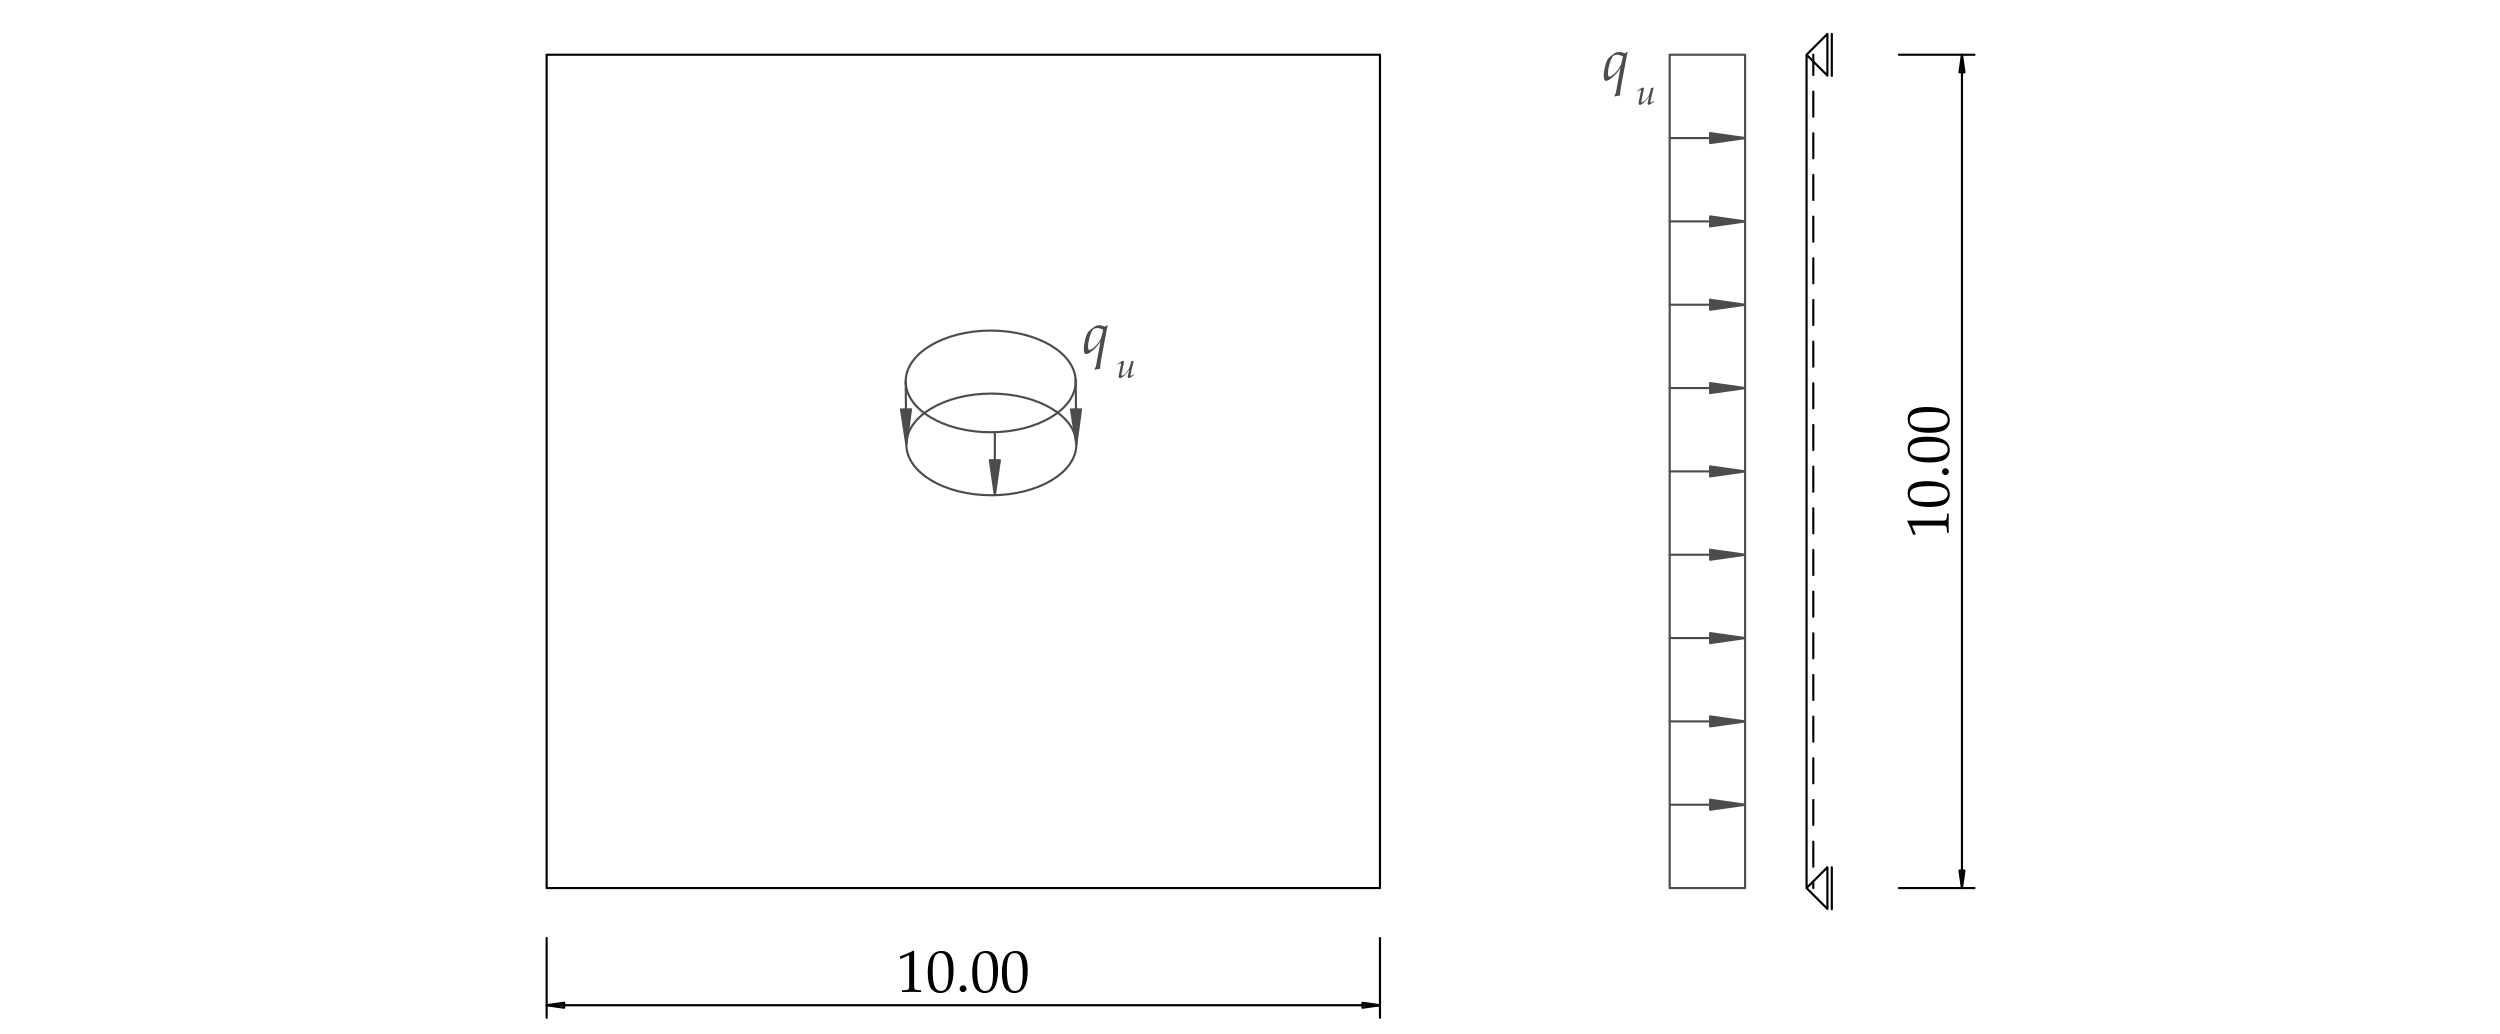
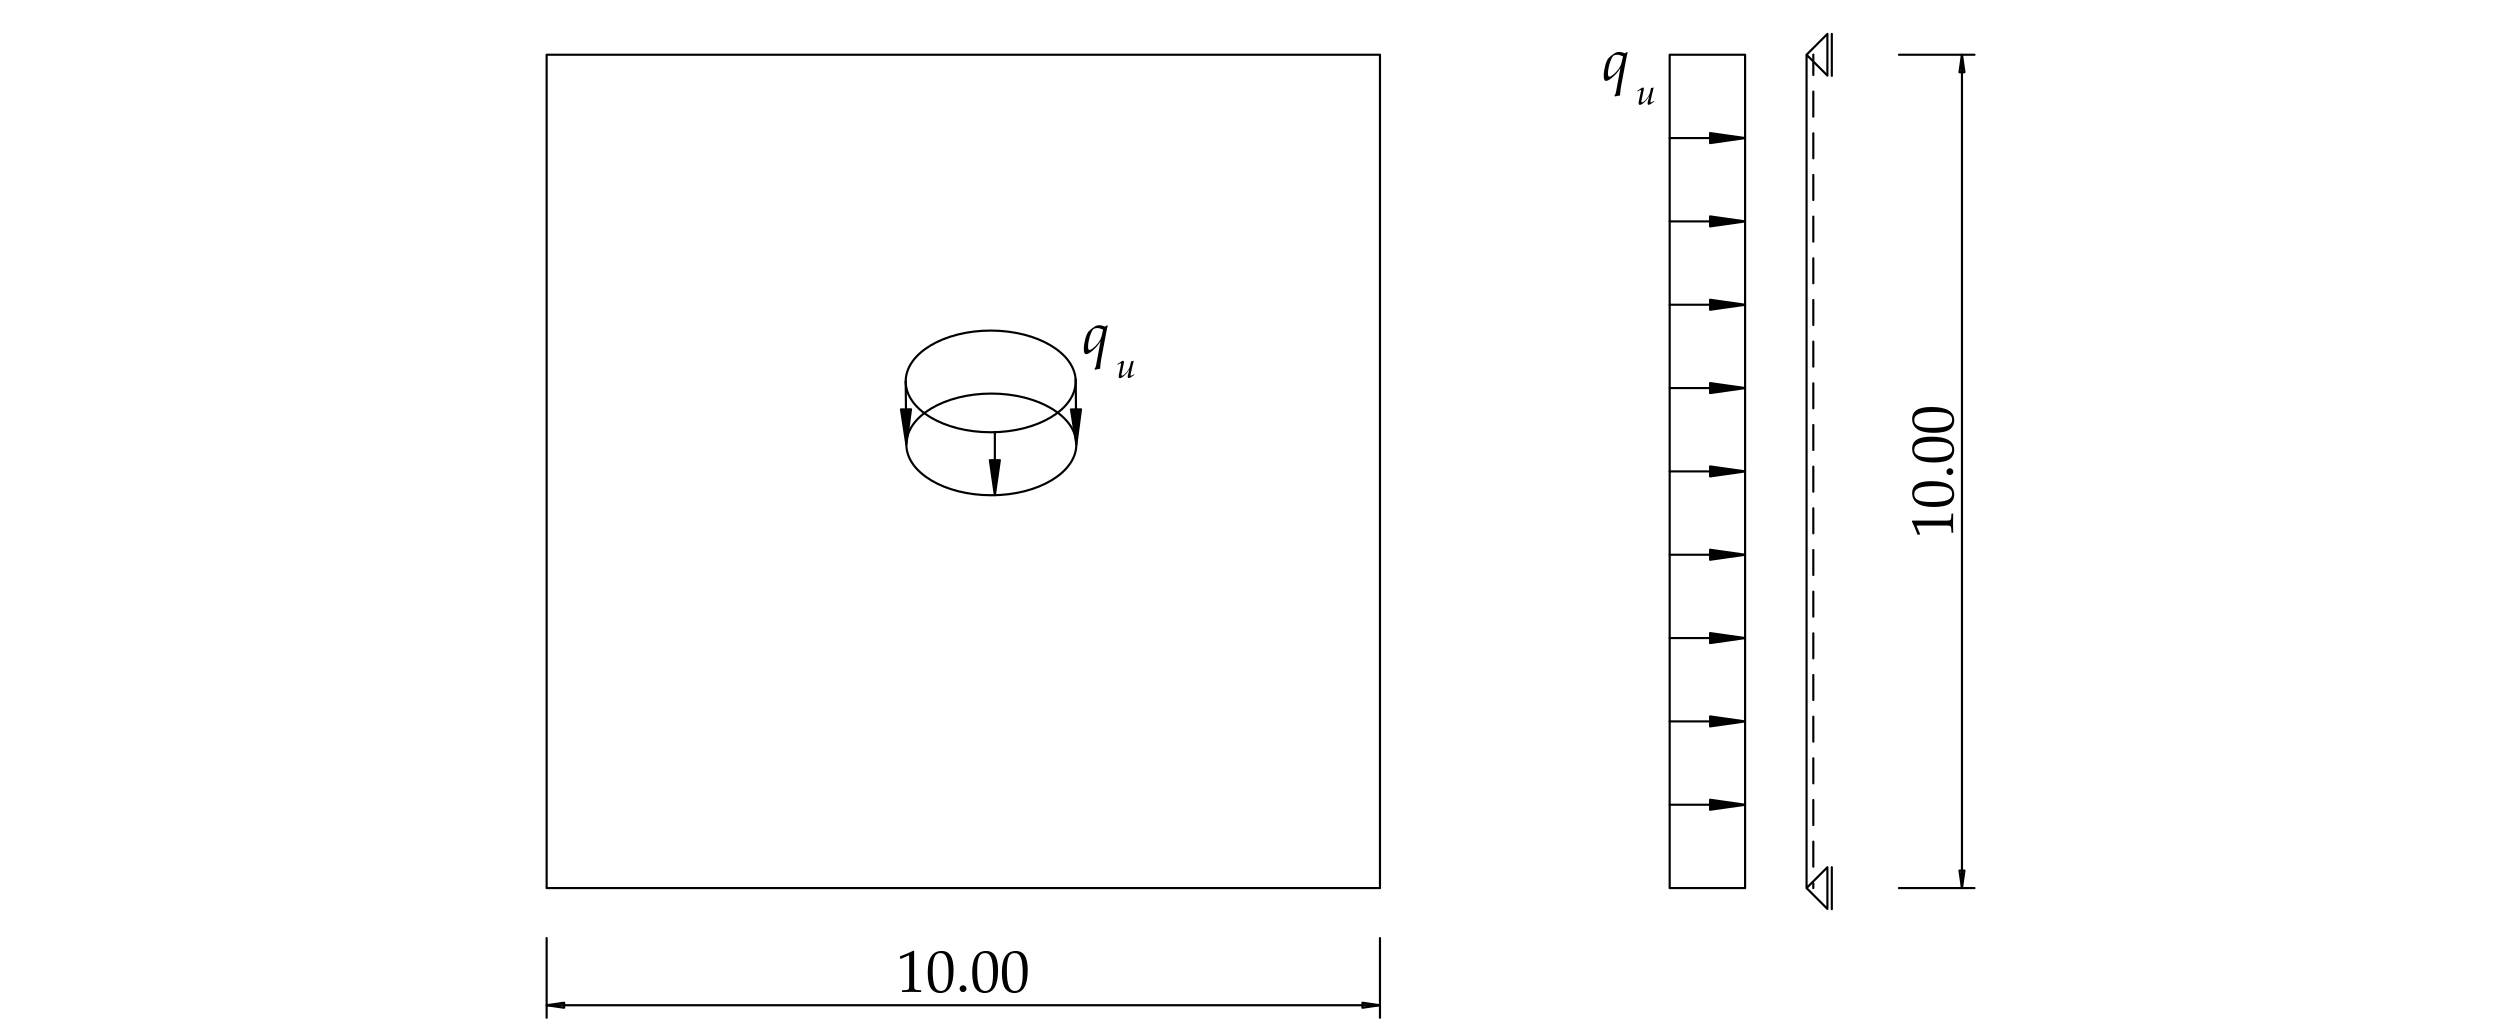
<svg xmlns="http://www.w3.org/2000/svg" version="1.1" id="svg1" width="566.929" height="234.331" viewBox="0 0 566.929 234.331">
  <defs id="defs1">
-     <clipPath clipPathUnits="userSpaceOnUse" id="clipPath30">
-       <path d="M 72.303,175.75 V -0.002 H 339.826 V 175.75 H 72.303" transform="matrix(1,0,0,-1,-152.4438,7.055458)" clip-rule="evenodd" id="path30" />
+     <clipPath clipPathUnits="userSpaceOnUse" id="clipPath29">
+       <path d="M 72.303,175.75 V -0.002 H 339.826 V 175.75 H 72.303" transform="matrix(1,0,0,-1,-152.4438,7.055458)" clip-rule="evenodd" id="path29" />
    </clipPath>
-     <clipPath clipPathUnits="userSpaceOnUse" id="clipPath32">
-       <path d="M 72.303,175.75 V -0.002 H 339.826 V 175.75 H 72.303" transform="matrix(1,0,0,-1,-184.1,115.6227)" clip-rule="evenodd" id="path32" />
+     <clipPath clipPathUnits="userSpaceOnUse" id="clipPath31">
+       <path d="M 72.303,175.75 V -0.002 H 339.826 V 175.75 H 72.303" transform="matrix(0,1,1,0,-84.17708,-332.1699)" clip-rule="evenodd" id="path31" />
    </clipPath>
    <clipPath clipPathUnits="userSpaceOnUse" id="clipPath33">
-       <path d="M 72.303,175.75 V -0.002 H 339.826 V 175.75 H 72.303" transform="matrix(1,0,0,-1,-189.8648,111.4889)" clip-rule="evenodd" id="path33" />
+       <path d="M 72.303,175.75 V -0.002 H 339.826 V 175.75 H 72.303" transform="matrix(1,0,0,-1,-184.1,115.6227)" clip-rule="evenodd" id="path33" />
    </clipPath>
    <clipPath clipPathUnits="userSpaceOnUse" id="clipPath34">
-       <path d="M 72.303,175.75 V -0.002 H 339.826 V 175.75 H 72.303" transform="matrix(1,0,0,-1,-272.5258,162.1032)" clip-rule="evenodd" id="path34" />
+       <path d="M 72.303,175.75 V -0.002 H 339.826 V 175.75 H 72.303" transform="matrix(1,0,0,-1,-189.8648,111.4889)" clip-rule="evenodd" id="path34" />
    </clipPath>
    <clipPath clipPathUnits="userSpaceOnUse" id="clipPath35">
-       <path d="M 72.303,175.75 V -0.002 H 339.826 V 175.75 H 72.303" transform="matrix(1,0,0,-1,-278.2906,157.9693)" clip-rule="evenodd" id="path35" />
+       <path d="M 72.303,175.75 V -0.002 H 339.826 V 175.75 H 72.303" transform="matrix(1,0,0,-1,-272.5258,162.1032)" clip-rule="evenodd" id="path35" />
    </clipPath>
-     <clipPath clipPathUnits="userSpaceOnUse" id="clipPath37">
-       <path d="M 72.303,175.75 V -0.002 H 339.826 V 175.75 H 72.303" transform="matrix(0,1,1,0,-84.17708,-331.411)" clip-rule="evenodd" id="path37" />
+     <clipPath clipPathUnits="userSpaceOnUse" id="clipPath36">
+       <path d="M 72.303,175.75 V -0.002 H 339.826 V 175.75 H 72.303" transform="matrix(1,0,0,-1,-278.2906,157.9693)" clip-rule="evenodd" id="path36" />
    </clipPath>
  </defs>
  <g id="g1">
-     <path id="path1" d="m 183.063,100.163 c 0,4.775 -6.472,8.646 -14.457,8.646 m 0,0 c -7.984,0 -14.457,-3.871 -14.457,-8.646 m 0,0 c 0,-4.775 6.472,-8.646 14.457,-8.646 m 0,0 c 7.984,0 14.457,3.871 14.457,8.646" style="fill:none;stroke:#4c4c4c;stroke-width:0.368;stroke-linecap:round;stroke-linejoin:round;stroke-miterlimit:10;stroke-dasharray:none;stroke-opacity:1" transform="matrix(1.333333,0,0,-1.333333,0,234.3307)" />
-     <path id="path2" d="M 92.972,166.437 H 234.704 V 24.705 H 92.972 V 166.437 M 310.8,24.705 v 3.543 l -3.543,-3.543 m 3.543,0 v -3.543 l -3.543,3.543 m 4.295,3.543 v -7.13 m -0.752,145.319 v 3.543 l -3.543,-3.543 m 3.543,0 v -3.543 l -3.543,3.543 m 4.295,3.543 v -7.13 m -4.295,3.586 V 24.705" style="fill:none;stroke:#000000;stroke-width:0.368;stroke-linecap:round;stroke-linejoin:round;stroke-miterlimit:10;stroke-dasharray:none;stroke-opacity:1" transform="matrix(1.333333,0,0,-1.333333,0,234.3307)" />
-     <path id="path3" d="M 296.804,24.705 V 166.437 H 283.977 V 24.705 h 12.827 m -12.827,14.173 h 12.827 m -5.953,0 h -0.425 m 6.378,0 v 0 l -5.953,0.85 v -1.701 l 5.953,0.85" style="fill:none;stroke:#4c4c4c;stroke-width:0.368;stroke-linecap:round;stroke-linejoin:round;stroke-miterlimit:10;stroke-dasharray:none;stroke-opacity:1" transform="matrix(1.333333,0,0,-1.333333,0,234.3307)" />
-     <path id="path4" d="m 290.851,38.028 5.953,0.85 -5.953,0.85 z" style="fill:#4c4c4c;fill-opacity:1;fill-rule:nonzero;stroke:none" transform="matrix(1.333333,0,0,-1.333333,0,234.3307)" />
-     <path id="path5" d="m 283.977,53.051 h 12.827 m -5.953,0 h -0.425 m 6.378,0 v 0 l -5.953,0.85 v -1.701 l 5.953,0.85" style="fill:none;stroke:#4c4c4c;stroke-width:0.368;stroke-linecap:round;stroke-linejoin:round;stroke-miterlimit:10;stroke-dasharray:none;stroke-opacity:1" transform="matrix(1.333333,0,0,-1.333333,0,234.3307)" />
-     <path id="path6" d="m 290.851,52.201 5.953,0.85 -5.953,0.85 z" style="fill:#4c4c4c;fill-opacity:1;fill-rule:nonzero;stroke:none" transform="matrix(1.333333,0,0,-1.333333,0,234.3307)" />
-     <path id="path7" d="m 283.977,67.224 h 12.827 m -5.953,0 h -0.425 m 6.378,0 v 0 l -5.953,0.85 V 66.374 l 5.953,0.85" style="fill:none;stroke:#4c4c4c;stroke-width:0.368;stroke-linecap:round;stroke-linejoin:round;stroke-miterlimit:10;stroke-dasharray:none;stroke-opacity:1" transform="matrix(1.333333,0,0,-1.333333,0,234.3307)" />
-     <path id="path8" d="m 290.851,66.374 5.953,0.85 -5.953,0.85 z" style="fill:#4c4c4c;fill-opacity:1;fill-rule:nonzero;stroke:none" transform="matrix(1.333333,0,0,-1.333333,0,234.3307)" />
-     <path id="path9" d="m 283.977,81.398 h 12.827 m -5.953,0 h -0.425 m 6.378,0 v 0 l -5.953,0.85 v -1.701 l 5.953,0.85" style="fill:none;stroke:#4c4c4c;stroke-width:0.368;stroke-linecap:round;stroke-linejoin:round;stroke-miterlimit:10;stroke-dasharray:none;stroke-opacity:1" transform="matrix(1.333333,0,0,-1.333333,0,234.3307)" />
-     <path id="path10" d="m 290.851,80.547 5.953,0.85 -5.953,0.85 z" style="fill:#4c4c4c;fill-opacity:1;fill-rule:nonzero;stroke:none" transform="matrix(1.333333,0,0,-1.333333,0,234.3307)" />
-     <path id="path11" d="m 283.977,95.571 h 12.827 m -5.953,0 h -0.425 m 6.378,0 v 0 l -5.953,0.85 v -1.701 l 5.953,0.85" style="fill:none;stroke:#4c4c4c;stroke-width:0.368;stroke-linecap:round;stroke-linejoin:round;stroke-miterlimit:10;stroke-dasharray:none;stroke-opacity:1" transform="matrix(1.333333,0,0,-1.333333,0,234.3307)" />
-     <path id="path12" d="m 290.851,94.721 5.953,0.85 -5.953,0.85 z" style="fill:#4c4c4c;fill-opacity:1;fill-rule:nonzero;stroke:none" transform="matrix(1.333333,0,0,-1.333333,0,234.3307)" />
-     <path id="path13" d="m 283.977,109.744 h 12.827 m -5.953,0 h -0.425 m 6.378,0 v 0 l -5.953,0.85 v -1.701 l 5.953,0.85" style="fill:none;stroke:#4c4c4c;stroke-width:0.368;stroke-linecap:round;stroke-linejoin:round;stroke-miterlimit:10;stroke-dasharray:none;stroke-opacity:1" transform="matrix(1.333333,0,0,-1.333333,0,234.3307)" />
-     <path id="path14" d="m 290.851,108.894 5.953,0.85 -5.953,0.85 z" style="fill:#4c4c4c;fill-opacity:1;fill-rule:nonzero;stroke:none" transform="matrix(1.333333,0,0,-1.333333,0,234.3307)" />
-     <path id="path15" d="m 283.977,123.917 h 12.827 m -5.953,0 h -0.425 m 6.378,0 v 0 l -5.953,0.85 v -1.701 l 5.953,0.85" style="fill:none;stroke:#4c4c4c;stroke-width:0.368;stroke-linecap:round;stroke-linejoin:round;stroke-miterlimit:10;stroke-dasharray:none;stroke-opacity:1" transform="matrix(1.333333,0,0,-1.333333,0,234.3307)" />
-     <path id="path16" d="m 290.851,123.067 5.953,0.85 -5.953,0.85 z" style="fill:#4c4c4c;fill-opacity:1;fill-rule:nonzero;stroke:none" transform="matrix(1.333333,0,0,-1.333333,0,234.3307)" />
-     <path id="path17" d="m 283.977,138.091 h 12.827 m -5.953,0 h -0.425 m 6.378,0 v 0 l -5.953,0.85 v -1.701 l 5.953,0.85" style="fill:none;stroke:#4c4c4c;stroke-width:0.368;stroke-linecap:round;stroke-linejoin:round;stroke-miterlimit:10;stroke-dasharray:none;stroke-opacity:1" transform="matrix(1.333333,0,0,-1.333333,0,234.3307)" />
-     <path id="path18" d="m 290.851,137.24 5.953,0.85 -5.953,0.85 z" style="fill:#4c4c4c;fill-opacity:1;fill-rule:nonzero;stroke:none" transform="matrix(1.333333,0,0,-1.333333,0,234.3307)" />
-     <path id="path19" d="m 283.977,152.264 h 12.827 m -5.953,0 h -0.425 m 6.378,0 v 0 l -5.953,0.85 v -1.701 l 5.953,0.85" style="fill:none;stroke:#4c4c4c;stroke-width:0.368;stroke-linecap:round;stroke-linejoin:round;stroke-miterlimit:10;stroke-dasharray:none;stroke-opacity:1" transform="matrix(1.333333,0,0,-1.333333,0,234.3307)" />
-     <path id="path20" d="m 290.851,151.413 5.953,0.85 -5.953,0.85 z" style="fill:#4c4c4c;fill-opacity:1;fill-rule:nonzero;stroke:none" transform="matrix(1.333333,0,0,-1.333333,0,234.3307)" />
-     <path id="path21" d="m 308.405,24.705 v 0.807 m 0,2.835 v 4.252 m 0,2.835 v 4.252 m 0,2.835 v 4.252 m 0,2.835 v 4.252 m 0,2.835 v 4.252 m 0,2.835 v 4.252 m 0,2.835 v 4.252 m 0,2.835 v 4.252 m 0,2.835 v 4.252 m 0,2.835 v 4.252 m 0,2.835 v 4.252 m 0,2.835 v 4.252 m 0,2.835 v 4.252 m 0,2.835 v 4.252 m 0,2.835 v 4.252 m 0,2.835 v 4.252 m 0,2.835 v 4.252 m 0,2.835 v 4.252 m 0,2.835 v 4.252 m 0,2.835 v 3.445 m 0,-141.732 v 0 m 0,141.732 v 0" style="fill:none;stroke:#000000;stroke-width:0.368;stroke-linecap:round;stroke-linejoin:round;stroke-miterlimit:10;stroke-dasharray:none;stroke-opacity:1" transform="matrix(1.333333,0,0,-1.333333,0,234.3307)" />
-     <path id="path22" d="m 182.952,110.877 c 0,4.775 -6.473,8.646 -14.457,8.646 m 0,0 c -7.984,0 -14.457,-3.871 -14.457,-8.646 m 0,0 c 0,-4.775 6.472,-8.646 14.457,-8.646 m 0,0 c 7.984,0 14.457,3.871 14.457,8.646" style="fill:none;stroke:#4c4c4c;stroke-width:0.368;stroke-linecap:round;stroke-linejoin:round;stroke-miterlimit:10;stroke-dasharray:none;stroke-opacity:1" transform="matrix(1.333333,0,0,-1.333333,0,234.3307)" />
-     <path id="path23" d="m 154.039,110.877 0.111,-10.714 m -0.062,5.952 -0.004,0.425 m 0.066,-6.378 v 0 l 0.789,5.961 -1.701,-0.018 0.912,-5.944" style="fill:none;stroke:#4c4c4c;stroke-width:0.368;stroke-linecap:round;stroke-linejoin:round;stroke-miterlimit:10;stroke-dasharray:none;stroke-opacity:1" transform="matrix(1.333333,0,0,-1.333333,0,234.3307)" />
-     <path id="path24" d="m 153.238,106.106 0.912,-5.944 0.789,5.961 -1.701,-0.018 z" style="fill:#4c4c4c;fill-opacity:1;fill-rule:nonzero;stroke:none" transform="matrix(1.333333,0,0,-1.333333,0,234.3307)" />
-     <path id="path25" d="M 169.204,102.242 V 91.525 m 0,5.953 v 0.425 m 0,-6.378 v 0 l 0.85,5.953 h -1.701 l 0.85,-5.953" style="fill:none;stroke:#4c4c4c;stroke-width:0.368;stroke-linecap:round;stroke-linejoin:round;stroke-miterlimit:10;stroke-dasharray:none;stroke-opacity:1" transform="matrix(1.333333,0,0,-1.333333,0,234.3307)" />
-     <path id="path26" d="m 168.354,97.477 0.85,-5.953 0.85,5.953 z" style="fill:#4c4c4c;fill-opacity:1;fill-rule:nonzero;stroke:none" transform="matrix(1.333333,0,0,-1.333333,0,234.3307)" />
-     <path id="path27" d="m 182.952,111.231 0.111,-11.068 m -0.06,5.952 -0.004,0.425 m 0.064,-6.378 v 0 l 0.791,5.961 -1.701,-0.017 0.91,-5.944" style="fill:none;stroke:#4c4c4c;stroke-width:0.368;stroke-linecap:round;stroke-linejoin:round;stroke-miterlimit:10;stroke-dasharray:none;stroke-opacity:1" transform="matrix(1.333333,0,0,-1.333333,0,234.3307)" />
-     <path id="path28" d="m 182.153,106.107 0.91,-5.944 0.791,5.961 -1.701,-0.017 z" style="fill:#4c4c4c;fill-opacity:1;fill-rule:nonzero;stroke:none" transform="matrix(1.333333,0,0,-1.333333,0,234.3307)" />
-     <path id="path29" d="m 92.972,4.779 2.976,0.425 V 4.354 L 92.972,4.779 m 141.732,0 -2.976,0.425 V 4.354 l 2.976,0.425 m -141.732,0 v 2.126 m 0,-2.126 V 2.653 M 234.704,4.779 v 2.126 m 0,-2.126 V 2.653 M 92.972,4.779 V 16.201 M 234.704,4.779 V 16.201 M 92.972,4.779 v 0 m 141.732,0 v 0" style="fill:none;stroke:#000000;stroke-width:0.368;stroke-linecap:round;stroke-linejoin:round;stroke-miterlimit:10;stroke-dasharray:none;stroke-opacity:1" transform="matrix(1.333333,0,0,-1.333333,0,234.3307)" />
-     <text id="text29" xml:space="preserve" transform="matrix(1.333333,0,0,1.333333,203.2584,224.9234)" clip-path="url(#clipPath30)">
-       <tspan style="font-variant:normal;font-weight:normal;font-stretch:normal;font-size:10.092px;font-family:'Palatino Linotype';writing-mode:lr-tb;fill:#000000;fill-opacity:1;fill-rule:nonzero;stroke:none" x="0 5.046 10.092 12.615 17.66" y="0" id="tspan29">10.00</tspan>
+     <path id="path1" d="M 92.972,166.437 H 234.704 V 24.705 H 92.972 V 166.437 M 296.804,24.705 V 166.437 H 283.977 V 24.705 h 12.827" style="fill:none;stroke:#000000;stroke-width:0.368;stroke-linecap:round;stroke-linejoin:round;stroke-miterlimit:10;stroke-dasharray:none;stroke-opacity:1" transform="matrix(1.333333,0,0,-1.333333,0,234.3307)" />
+     <path id="path2" d="m 183.063,100.163 c 0,4.775 -6.472,8.646 -14.457,8.646 m 0,0 c -7.984,0 -14.457,-3.871 -14.457,-8.646 m 0,0 c 0,-4.775 6.472,-8.646 14.457,-8.646 m 0,0 c 7.984,0 14.457,3.871 14.457,8.646" style="fill:none;stroke:#000000;stroke-width:0.368;stroke-linecap:round;stroke-linejoin:round;stroke-miterlimit:10;stroke-dasharray:none;stroke-opacity:1" transform="matrix(1.333333,0,0,-1.333333,0,234.3307)" />
+     <path id="path3" d="m 182.952,110.877 c 0,4.775 -6.473,8.646 -14.457,8.646 m 0,0 c -7.984,0 -14.457,-3.871 -14.457,-8.646 m 0,0 c 0,-4.775 6.472,-8.646 14.457,-8.646 m 0,0 c 7.984,0 14.457,3.871 14.457,8.646" style="fill:none;stroke:#000000;stroke-width:0.368;stroke-linecap:round;stroke-linejoin:round;stroke-miterlimit:10;stroke-dasharray:none;stroke-opacity:1" transform="matrix(1.333333,0,0,-1.333333,0,234.3307)" />
+     <path id="path4" d="m 310.8,24.705 v 3.543 l -3.543,-3.543 m 3.543,0 v -3.543 l -3.543,3.543 m 4.295,3.543 v -7.13 m -0.752,145.319 v 3.543 l -3.543,-3.543 m 3.543,0 v -3.543 l -3.543,3.543 m 4.295,3.543 v -7.13 m -4.295,3.586 V 24.705 m -23.28,14.173 h 12.827 m -5.953,0 h -0.425 m 6.378,0 v 0 l -5.953,0.85 v -1.701 l 5.953,0.85" style="fill:none;stroke:#000000;stroke-width:0.368;stroke-linecap:round;stroke-linejoin:round;stroke-miterlimit:10;stroke-dasharray:none;stroke-opacity:1" transform="matrix(1.333333,0,0,-1.333333,0,234.3307)" />
+     <path id="path5" d="m 290.851,38.028 5.953,0.85 -5.953,0.85 z" style="fill:#000000;fill-opacity:1;fill-rule:nonzero;stroke:none" transform="matrix(1.333333,0,0,-1.333333,0,234.3307)" />
+     <path id="path6" d="m 283.977,53.051 h 12.827 m -5.953,0 h -0.425 m 6.378,0 v 0 l -5.953,0.85 v -1.701 l 5.953,0.85" style="fill:none;stroke:#000000;stroke-width:0.368;stroke-linecap:round;stroke-linejoin:round;stroke-miterlimit:10;stroke-dasharray:none;stroke-opacity:1" transform="matrix(1.333333,0,0,-1.333333,0,234.3307)" />
+     <path id="path7" d="m 290.851,52.201 5.953,0.85 -5.953,0.85 z" style="fill:#000000;fill-opacity:1;fill-rule:nonzero;stroke:none" transform="matrix(1.333333,0,0,-1.333333,0,234.3307)" />
+     <path id="path8" d="m 283.977,67.224 h 12.827 m -5.953,0 h -0.425 m 6.378,0 v 0 l -5.953,0.85 V 66.374 l 5.953,0.85" style="fill:none;stroke:#000000;stroke-width:0.368;stroke-linecap:round;stroke-linejoin:round;stroke-miterlimit:10;stroke-dasharray:none;stroke-opacity:1" transform="matrix(1.333333,0,0,-1.333333,0,234.3307)" />
+     <path id="path9" d="m 290.851,66.374 5.953,0.85 -5.953,0.85 z" style="fill:#000000;fill-opacity:1;fill-rule:nonzero;stroke:none" transform="matrix(1.333333,0,0,-1.333333,0,234.3307)" />
+     <path id="path10" d="m 283.977,81.398 h 12.827 m -5.953,0 h -0.425 m 6.378,0 v 0 l -5.953,0.85 v -1.701 l 5.953,0.85" style="fill:none;stroke:#000000;stroke-width:0.368;stroke-linecap:round;stroke-linejoin:round;stroke-miterlimit:10;stroke-dasharray:none;stroke-opacity:1" transform="matrix(1.333333,0,0,-1.333333,0,234.3307)" />
+     <path id="path11" d="m 290.851,80.547 5.953,0.85 -5.953,0.85 z" style="fill:#000000;fill-opacity:1;fill-rule:nonzero;stroke:none" transform="matrix(1.333333,0,0,-1.333333,0,234.3307)" />
+     <path id="path12" d="m 283.977,95.571 h 12.827 m -5.953,0 h -0.425 m 6.378,0 v 0 l -5.953,0.85 v -1.701 l 5.953,0.85" style="fill:none;stroke:#000000;stroke-width:0.368;stroke-linecap:round;stroke-linejoin:round;stroke-miterlimit:10;stroke-dasharray:none;stroke-opacity:1" transform="matrix(1.333333,0,0,-1.333333,0,234.3307)" />
+     <path id="path13" d="m 290.851,94.721 5.953,0.85 -5.953,0.85 z" style="fill:#000000;fill-opacity:1;fill-rule:nonzero;stroke:none" transform="matrix(1.333333,0,0,-1.333333,0,234.3307)" />
+     <path id="path14" d="m 283.977,109.744 h 12.827 m -5.953,0 h -0.425 m 6.378,0 v 0 l -5.953,0.85 v -1.701 l 5.953,0.85" style="fill:none;stroke:#000000;stroke-width:0.368;stroke-linecap:round;stroke-linejoin:round;stroke-miterlimit:10;stroke-dasharray:none;stroke-opacity:1" transform="matrix(1.333333,0,0,-1.333333,0,234.3307)" />
+     <path id="path15" d="m 290.851,108.894 5.953,0.85 -5.953,0.85 z" style="fill:#000000;fill-opacity:1;fill-rule:nonzero;stroke:none" transform="matrix(1.333333,0,0,-1.333333,0,234.3307)" />
+     <path id="path16" d="m 283.977,123.917 h 12.827 m -5.953,0 h -0.425 m 6.378,0 v 0 l -5.953,0.85 v -1.701 l 5.953,0.85" style="fill:none;stroke:#000000;stroke-width:0.368;stroke-linecap:round;stroke-linejoin:round;stroke-miterlimit:10;stroke-dasharray:none;stroke-opacity:1" transform="matrix(1.333333,0,0,-1.333333,0,234.3307)" />
+     <path id="path17" d="m 290.851,123.067 5.953,0.85 -5.953,0.85 z" style="fill:#000000;fill-opacity:1;fill-rule:nonzero;stroke:none" transform="matrix(1.333333,0,0,-1.333333,0,234.3307)" />
+     <path id="path18" d="m 283.977,138.091 h 12.827 m -5.953,0 h -0.425 m 6.378,0 v 0 l -5.953,0.85 v -1.701 l 5.953,0.85" style="fill:none;stroke:#000000;stroke-width:0.368;stroke-linecap:round;stroke-linejoin:round;stroke-miterlimit:10;stroke-dasharray:none;stroke-opacity:1" transform="matrix(1.333333,0,0,-1.333333,0,234.3307)" />
+     <path id="path19" d="m 290.851,137.24 5.953,0.85 -5.953,0.85 z" style="fill:#000000;fill-opacity:1;fill-rule:nonzero;stroke:none" transform="matrix(1.333333,0,0,-1.333333,0,234.3307)" />
+     <path id="path20" d="m 283.977,152.264 h 12.827 m -5.953,0 h -0.425 m 6.378,0 v 0 l -5.953,0.85 v -1.701 l 5.953,0.85" style="fill:none;stroke:#000000;stroke-width:0.368;stroke-linecap:round;stroke-linejoin:round;stroke-miterlimit:10;stroke-dasharray:none;stroke-opacity:1" transform="matrix(1.333333,0,0,-1.333333,0,234.3307)" />
+     <path id="path21" d="m 290.851,151.413 5.953,0.85 -5.953,0.85 z" style="fill:#000000;fill-opacity:1;fill-rule:nonzero;stroke:none" transform="matrix(1.333333,0,0,-1.333333,0,234.3307)" />
+     <path id="path22" d="m 308.405,24.705 v 0.807 m 0,2.835 v 4.252 m 0,2.835 v 4.252 m 0,2.835 v 4.252 m 0,2.835 v 4.252 m 0,2.835 v 4.252 m 0,2.835 v 4.252 m 0,2.835 v 4.252 m 0,2.835 v 4.252 m 0,2.835 v 4.252 m 0,2.835 v 4.252 m 0,2.835 v 4.252 m 0,2.835 v 4.252 m 0,2.835 v 4.252 m 0,2.835 v 4.252 m 0,2.835 v 4.252 m 0,2.835 v 4.252 m 0,2.835 v 4.252 m 0,2.835 v 4.252 m 0,2.835 v 4.252 m 0,2.835 v 3.445 m 0,-141.732 v 0 m 0,141.732 v 0 m -154.366,-55.56 0.111,-10.714 m -0.062,5.952 -0.004,0.425 m 0.066,-6.378 v 0 l 0.789,5.961 -1.701,-0.018 0.912,-5.944" style="fill:none;stroke:#000000;stroke-width:0.368;stroke-linecap:round;stroke-linejoin:round;stroke-miterlimit:10;stroke-dasharray:none;stroke-opacity:1" transform="matrix(1.333333,0,0,-1.333333,0,234.3307)" />
+     <path id="path23" d="m 153.238,106.106 0.912,-5.944 0.789,5.961 -1.701,-0.018 z" style="fill:#000000;fill-opacity:1;fill-rule:nonzero;stroke:none" transform="matrix(1.333333,0,0,-1.333333,0,234.3307)" />
+     <path id="path24" d="M 169.204,102.242 V 91.525 m 0,5.953 v 0.425 m 0,-6.378 v 0 l 0.85,5.953 h -1.701 l 0.85,-5.953" style="fill:none;stroke:#000000;stroke-width:0.368;stroke-linecap:round;stroke-linejoin:round;stroke-miterlimit:10;stroke-dasharray:none;stroke-opacity:1" transform="matrix(1.333333,0,0,-1.333333,0,234.3307)" />
+     <path id="path25" d="m 168.354,97.477 0.85,-5.953 0.85,5.953 z" style="fill:#000000;fill-opacity:1;fill-rule:nonzero;stroke:none" transform="matrix(1.333333,0,0,-1.333333,0,234.3307)" />
+     <path id="path26" d="m 182.952,111.231 0.111,-11.068 m -0.06,5.952 -0.004,0.425 m 0.064,-6.378 v 0 l 0.791,5.961 -1.701,-0.017 0.91,-5.944" style="fill:none;stroke:#000000;stroke-width:0.368;stroke-linecap:round;stroke-linejoin:round;stroke-miterlimit:10;stroke-dasharray:none;stroke-opacity:1" transform="matrix(1.333333,0,0,-1.333333,0,234.3307)" />
+     <path id="path27" d="m 182.153,106.107 0.91,-5.944 0.791,5.961 -1.701,-0.017 z" style="fill:#000000;fill-opacity:1;fill-rule:nonzero;stroke:none" transform="matrix(1.333333,0,0,-1.333333,0,234.3307)" />
+     <path id="path28" d="m 92.972,4.779 2.976,0.425 V 4.354 L 92.972,4.779 m 141.732,0 -2.976,0.425 V 4.354 l 2.976,0.425 m -141.732,0 v 2.126 m 0,-2.126 V 2.653 M 234.704,4.779 v 2.126 m 0,-2.126 V 2.653 M 92.972,4.779 V 16.201 M 234.704,4.779 V 16.201 M 92.972,4.779 v 0 m 141.732,0 v 0" style="fill:none;stroke:#000000;stroke-width:0.368;stroke-linecap:round;stroke-linejoin:round;stroke-miterlimit:10;stroke-dasharray:none;stroke-opacity:1" transform="matrix(1.333333,0,0,-1.333333,0,234.3307)" />
+     <text id="text28" xml:space="preserve" transform="matrix(1.333333,0,0,1.333333,203.2584,224.9234)" clip-path="url(#clipPath29)">
+       <tspan style="font-variant:normal;font-weight:normal;font-stretch:normal;font-size:10.092px;font-family:'Palatino Linotype';writing-mode:lr-tb;fill:#000000;fill-opacity:1;fill-rule:nonzero;stroke:none" x="0 5.046 10.092 12.615 17.66" y="0" id="tspan28">10.00</tspan>
    </text>
-     <path id="path31" d="M 92.972,4.779 H 234.704" style="fill:none;stroke:#000000;stroke-width:0.368;stroke-linecap:round;stroke-linejoin:round;stroke-miterlimit:10;stroke-dasharray:none;stroke-opacity:1" transform="matrix(1.333333,0,0,-1.333333,0,234.3307)" />
-     <text id="text31" xml:space="preserve" transform="matrix(1.333333,0,0,1.333333,245.4667,80.16701)" clip-path="url(#clipPath32)">
-       <tspan style="font-style:italic;font-variant:normal;font-weight:normal;font-stretch:normal;font-size:10.007px;font-family:'Palatino Linotype';writing-mode:lr-tb;fill:#4c4c4c;fill-opacity:1;fill-rule:nonzero;stroke:none" x="0" y="0" id="tspan31">q</tspan>
+     <path id="path30" d="m 92.972,4.779 h 141.732 m 98.984,19.926 -0.425,2.976 h 0.85 l -0.425,-2.976 m 0,141.732 -0.425,-2.976 h 0.85 l -0.425,2.976 m 0,-141.732 h -2.126 m 2.126,0 h 2.126 m -2.126,141.732 h -2.126 m 2.126,0 h 2.126 M 333.688,24.705 h -10.713 m 10.713,141.732 h -10.713 m 10.713,-141.732 v 0 m 0,141.732 v 0" style="fill:none;stroke:#000000;stroke-width:0.368;stroke-linecap:round;stroke-linejoin:round;stroke-miterlimit:10;stroke-dasharray:none;stroke-opacity:1" transform="matrix(1.333333,0,0,-1.333333,0,234.3307)" />
+     <text id="text30" xml:space="preserve" transform="matrix(0,-1.333333,1.333333,0,442.8932,122.0946)" clip-path="url(#clipPath31)">
+       <tspan style="font-variant:normal;font-weight:normal;font-stretch:normal;font-size:10.092px;font-family:'Palatino Linotype';writing-mode:lr-tb;fill:#000000;fill-opacity:1;fill-rule:nonzero;stroke:none" x="0 5.046 10.092 12.615 17.66" y="0" id="tspan30">10.00</tspan>
    </text>
-     <text id="text32" xml:space="preserve" transform="matrix(1.333333,0,0,1.333333,253.1531,85.67881)" clip-path="url(#clipPath33)">
-       <tspan style="font-style:italic;font-variant:normal;font-weight:normal;font-stretch:normal;font-size:6.004px;font-family:'Palatino Linotype';writing-mode:lr-tb;fill:#4c4c4c;fill-opacity:1;fill-rule:nonzero;stroke:none" x="0" y="0" id="tspan32">u</tspan>
+     <path id="path32" d="M 333.688,24.705 V 166.437" style="fill:none;stroke:#000000;stroke-width:0.368;stroke-linecap:round;stroke-linejoin:round;stroke-miterlimit:10;stroke-dasharray:none;stroke-opacity:1" transform="matrix(1.333333,0,0,-1.333333,0,234.3307)" />
+     <text id="text32" xml:space="preserve" transform="matrix(1.333333,0,0,1.333333,245.4667,80.16701)" clip-path="url(#clipPath33)">
+       <tspan style="font-style:italic;font-variant:normal;font-weight:normal;font-stretch:normal;font-size:10.007px;font-family:'Palatino Linotype';writing-mode:lr-tb;fill:#000000;fill-opacity:1;fill-rule:nonzero;stroke:none" x="0" y="0" id="tspan32">q</tspan>
    </text>
-     <text id="text33" xml:space="preserve" transform="matrix(1.333333,0,0,1.333333,363.3677,18.19307)" clip-path="url(#clipPath34)">
-       <tspan style="font-style:italic;font-variant:normal;font-weight:normal;font-stretch:normal;font-size:10.007px;font-family:'Palatino Linotype';writing-mode:lr-tb;fill:#4c4c4c;fill-opacity:1;fill-rule:nonzero;stroke:none" x="0" y="0" id="tspan33">q</tspan>
+     <text id="text33" xml:space="preserve" transform="matrix(1.333333,0,0,1.333333,253.1531,85.67881)" clip-path="url(#clipPath34)">
+       <tspan style="font-style:italic;font-variant:normal;font-weight:normal;font-stretch:normal;font-size:6.004px;font-family:'Palatino Linotype';writing-mode:lr-tb;fill:#000000;fill-opacity:1;fill-rule:nonzero;stroke:none" x="0" y="0" id="tspan33">u</tspan>
    </text>
-     <text id="text34" xml:space="preserve" transform="matrix(1.333333,0,0,1.333333,371.0541,23.70488)" clip-path="url(#clipPath35)">
-       <tspan style="font-style:italic;font-variant:normal;font-weight:normal;font-stretch:normal;font-size:6.004px;font-family:'Palatino Linotype';writing-mode:lr-tb;fill:#4c4c4c;fill-opacity:1;fill-rule:nonzero;stroke:none" x="0" y="0" id="tspan34">u</tspan>
+     <text id="text34" xml:space="preserve" transform="matrix(1.333333,0,0,1.333333,363.3677,18.19307)" clip-path="url(#clipPath35)">
+       <tspan style="font-style:italic;font-variant:normal;font-weight:normal;font-stretch:normal;font-size:10.007px;font-family:'Palatino Linotype';writing-mode:lr-tb;fill:#000000;fill-opacity:1;fill-rule:nonzero;stroke:none" x="0" y="0" id="tspan34">q</tspan>
    </text>
-     <path id="path36" d="m 333.688,24.705 -0.425,2.976 h 0.85 l -0.425,-2.976 m 0,141.732 -0.425,-2.976 h 0.85 l -0.425,2.976 m 0,-141.732 h -2.126 m 2.126,0 h 2.126 m -2.126,141.732 h -2.126 m 2.126,0 h 2.126 M 333.688,24.705 h -10.713 m 10.713,141.732 h -10.713 m 10.713,-141.732 v 0 m 0,141.732 v 0" style="fill:none;stroke:#000000;stroke-width:0.368;stroke-linecap:round;stroke-linejoin:round;stroke-miterlimit:10;stroke-dasharray:none;stroke-opacity:1" transform="matrix(1.333333,0,0,-1.333333,0,234.3307)" />
-     <text id="text36" xml:space="preserve" transform="matrix(0,-1.333333,1.333333,0,441.8813,122.0946)" clip-path="url(#clipPath37)">
-       <tspan style="font-variant:normal;font-weight:normal;font-stretch:normal;font-size:10.092px;font-family:'Palatino Linotype';writing-mode:lr-tb;fill:#000000;fill-opacity:1;fill-rule:nonzero;stroke:none" x="0 5.046 10.092 12.615 17.66" y="0" id="tspan36">10.00</tspan>
+     <text id="text35" xml:space="preserve" transform="matrix(1.333333,0,0,1.333333,371.0541,23.70488)" clip-path="url(#clipPath36)">
+       <tspan style="font-style:italic;font-variant:normal;font-weight:normal;font-stretch:normal;font-size:6.004px;font-family:'Palatino Linotype';writing-mode:lr-tb;fill:#000000;fill-opacity:1;fill-rule:nonzero;stroke:none" x="0" y="0" id="tspan35">u</tspan>
    </text>
-     <path id="path38" d="M 333.688,24.705 V 166.437" style="fill:none;stroke:#000000;stroke-width:0.368;stroke-linecap:round;stroke-linejoin:round;stroke-miterlimit:10;stroke-dasharray:none;stroke-opacity:1" transform="matrix(1.333333,0,0,-1.333333,0,234.3307)" />
  </g>
</svg>
